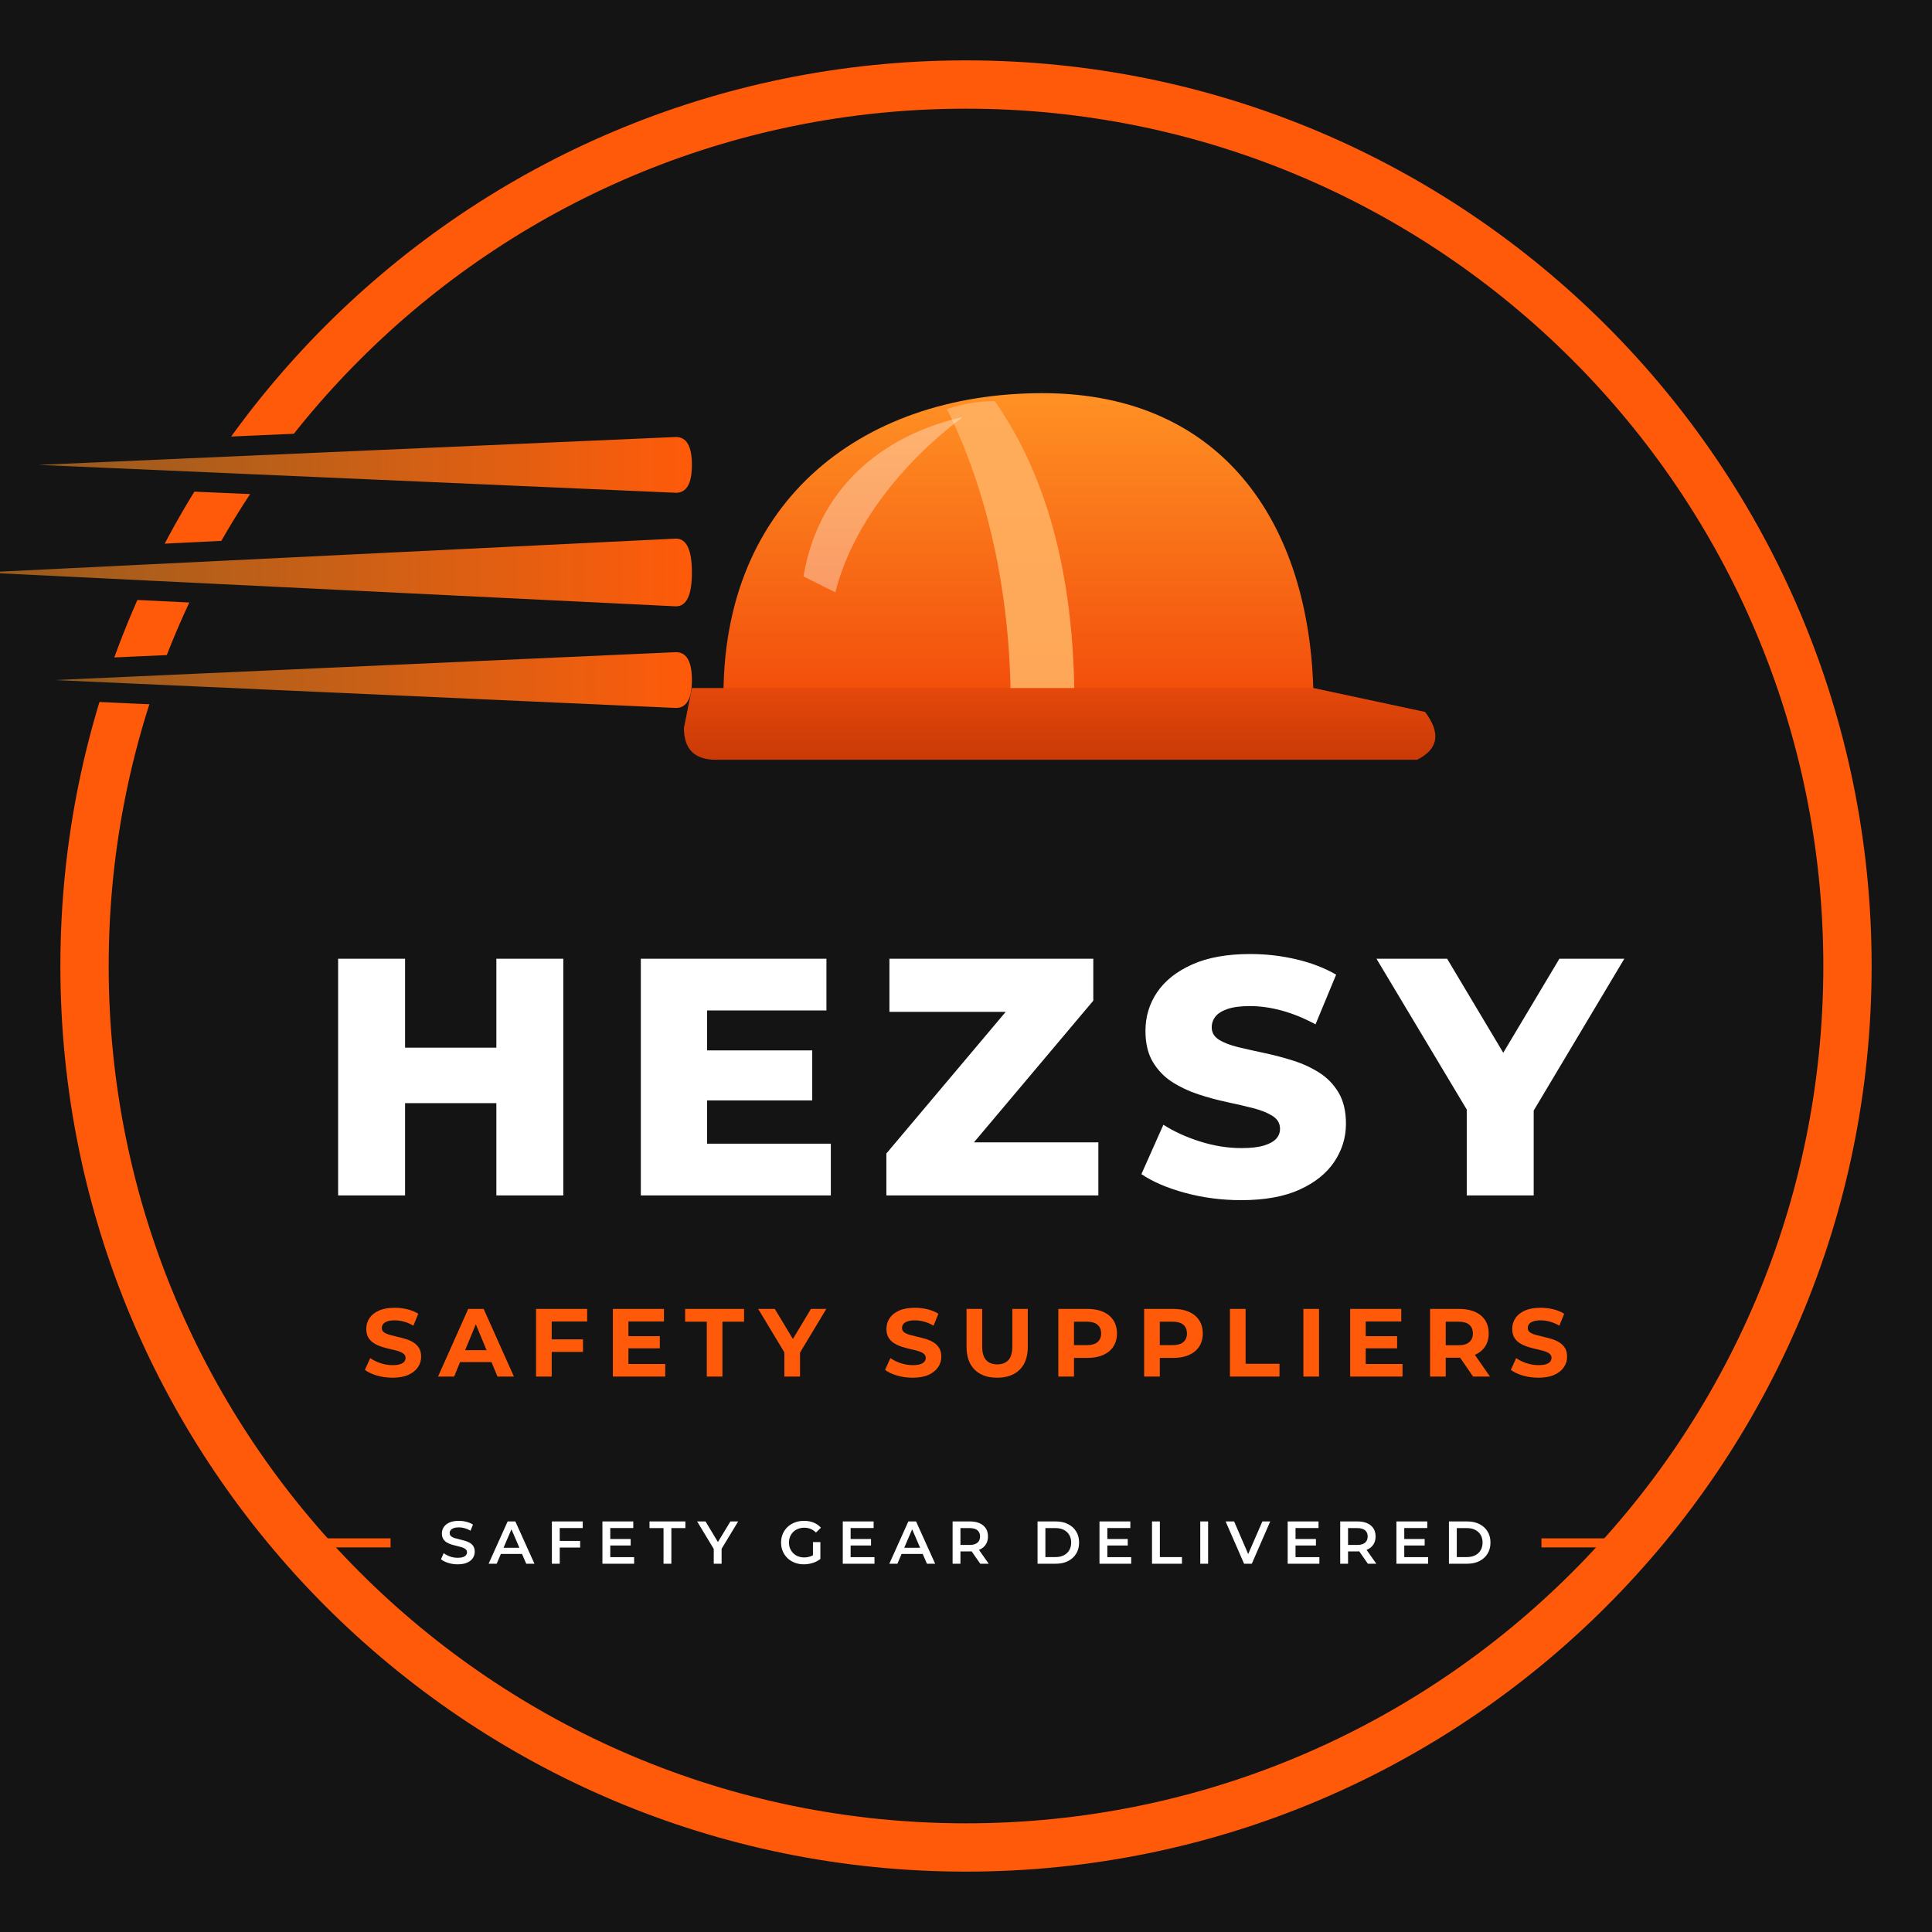
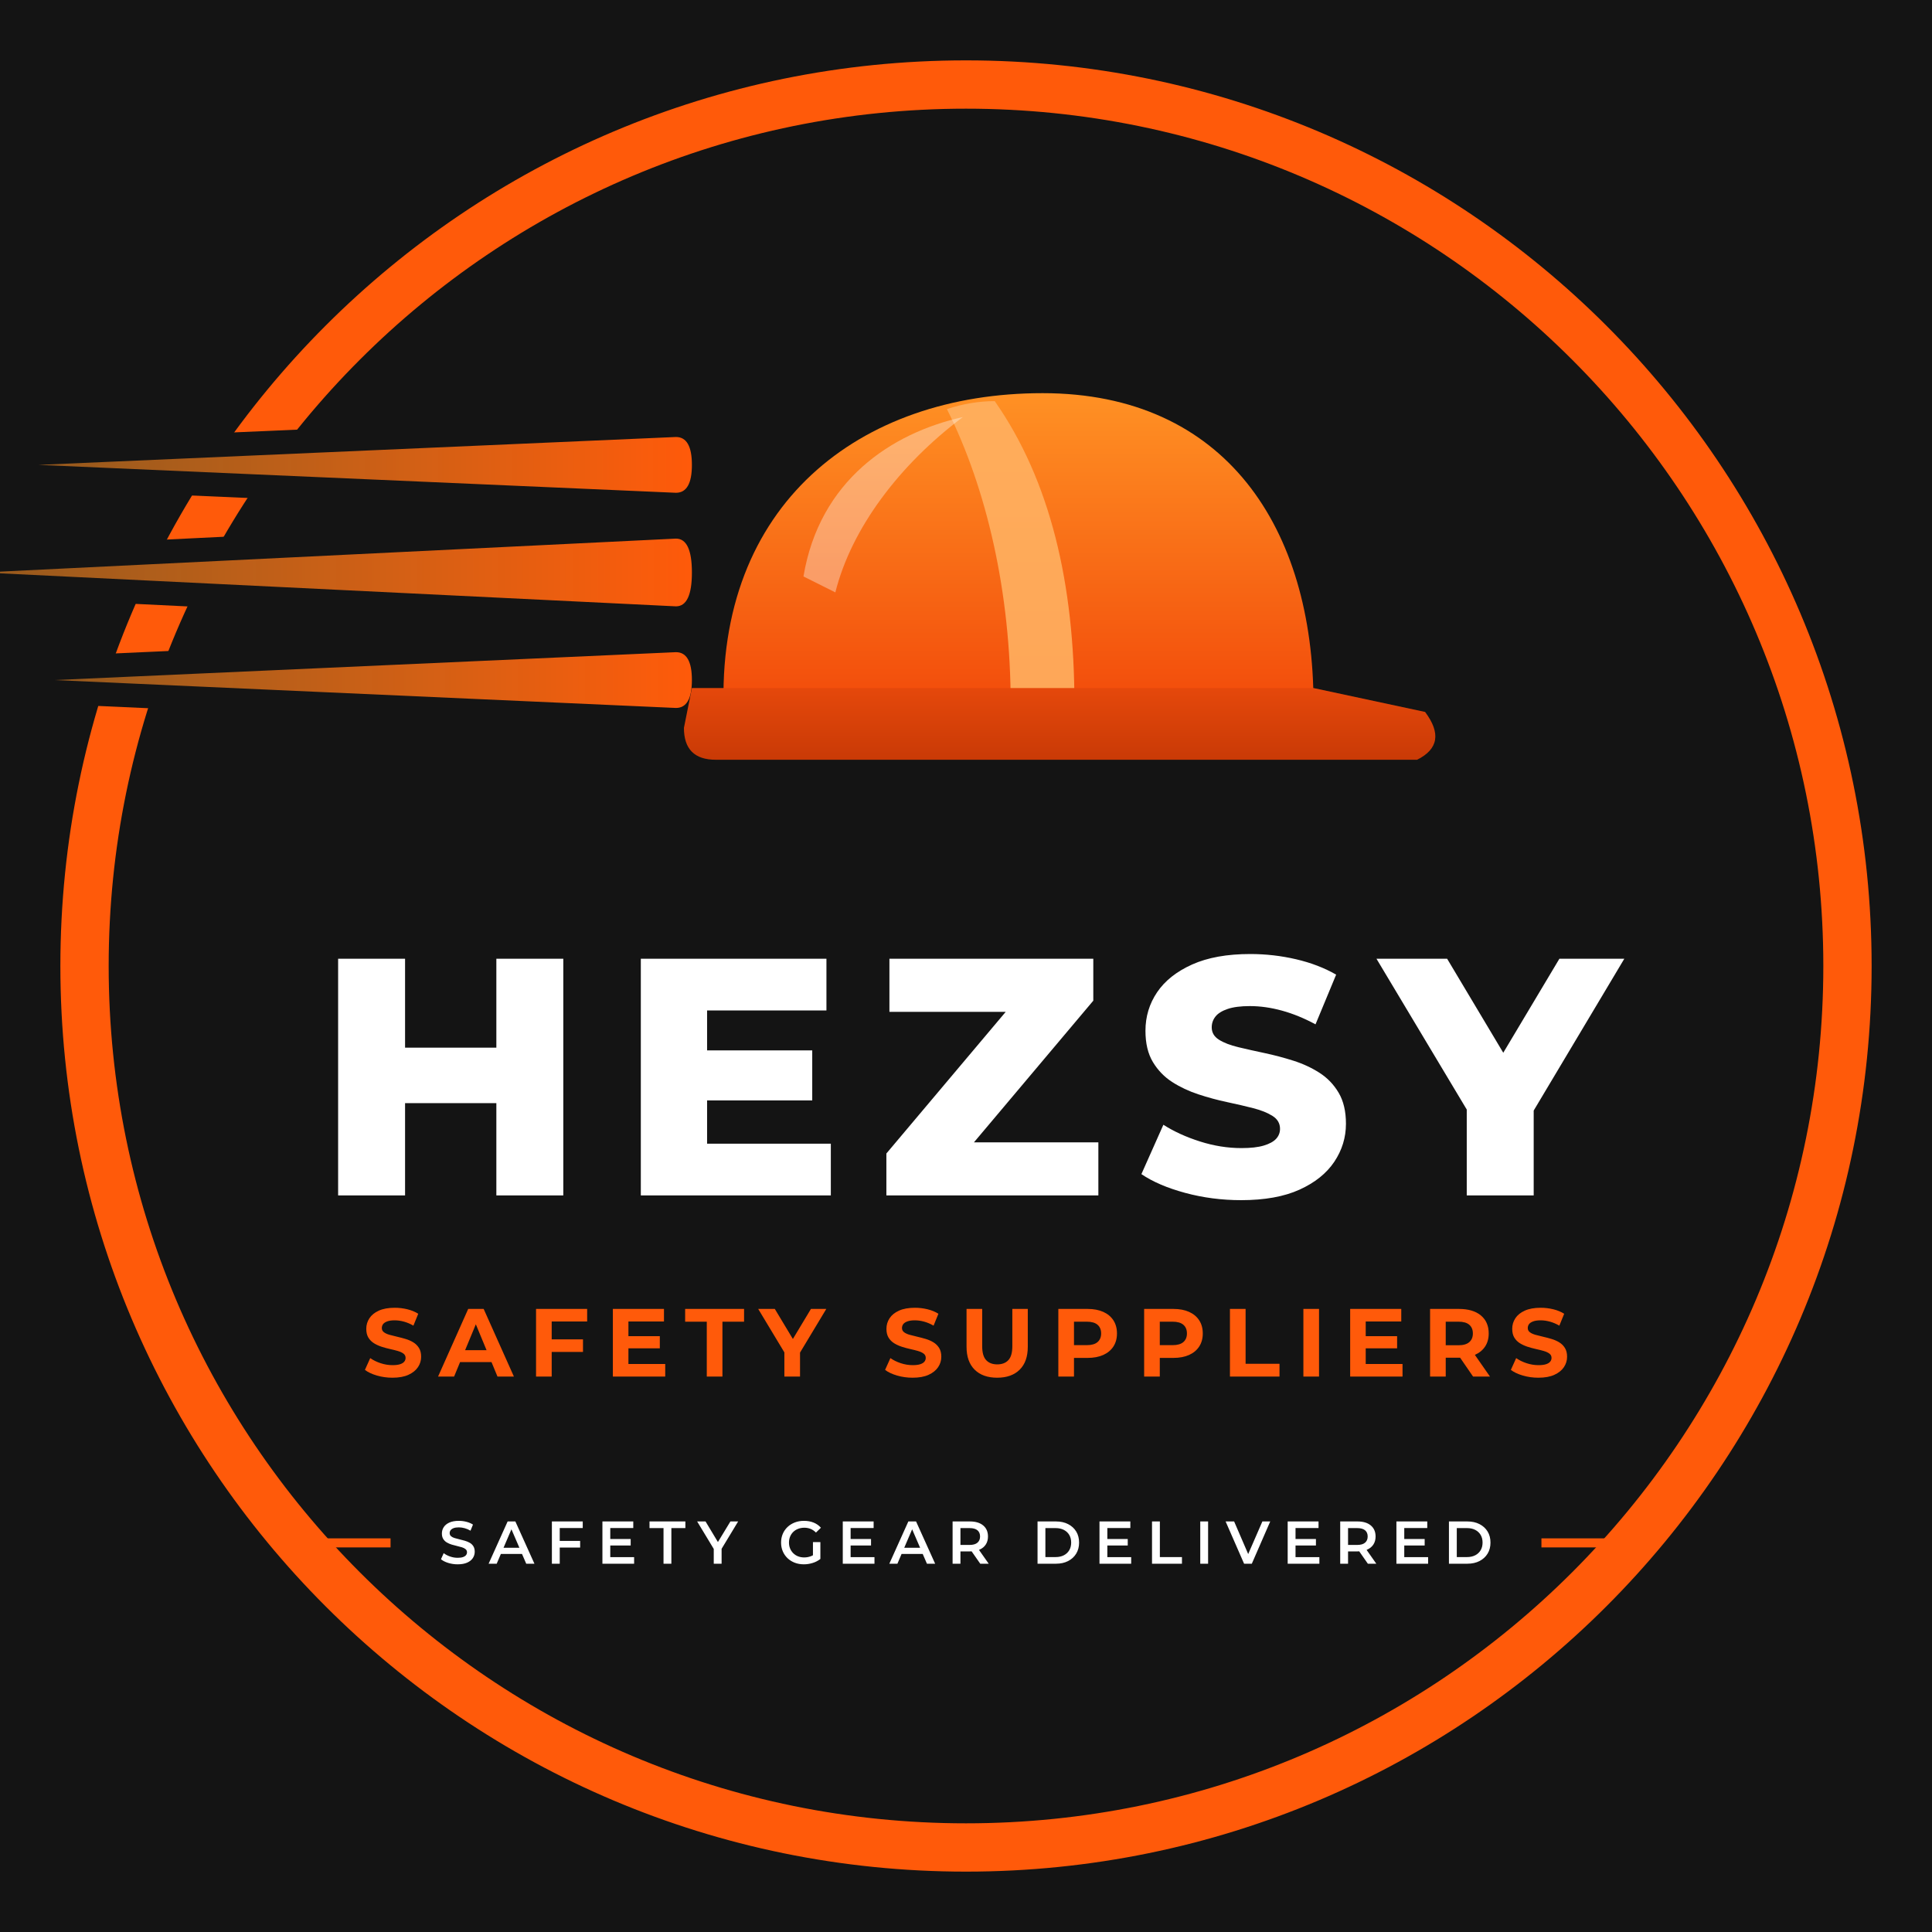
<svg xmlns="http://www.w3.org/2000/svg" viewBox="0 0 640 640" width="640" height="640">
  <defs>
    <linearGradient id="og" x1="0" y1="0" x2="0" y2="1">
      <stop offset="0" stop-color="#FF9124" />
      <stop offset="1" stop-color="#F24A0A" />
    </linearGradient>
    <linearGradient id="rim" x1="0" y1="0" x2="0" y2="1">
      <stop offset="0" stop-color="#E5480B" />
      <stop offset="1" stop-color="#C93A06" />
    </linearGradient>
    <linearGradient id="ln" x1="0" y1="0" x2="1" y2="0">
      <stop offset="0" stop-color="#FF9124" stop-opacity=".55" />
      <stop offset="1" stop-color="#FF5A0A" />
    </linearGradient>
  </defs>
  <rect width="640" height="640" fill="#141414" />
-   <circle cx="320.0" cy="320.0" r="292.0" fill="none" stroke="#FF5A0A" stroke-width="16" />
+   <mask id="rm">
+     <rect width="640" height="640" fill="white" />
+     <g transform="translate(150 22) scale(1.32)">
+       <path d="M-104 100 L56 93.0 Q60 93.0 60 100 Q60 107.0 56 107.0 Z" fill="black" stroke="black" stroke-width="12" stroke-linejoin="round" />
+       <path d="M-118 127 L56 118.5 Q60 118.5 60 127 Q60 135.5 56 135.5 Z" fill="black" stroke="black" stroke-width="12" stroke-linejoin="round" />
+       <path d="M-100 154 L56 147.0 Q60 147.0 60 154 Q60 161.0 56 161.0 Z" fill="black" stroke="black" stroke-width="12" stroke-linejoin="round" />
+     </g>
+   </mask>
+   <circle cx="320.0" cy="320.0" r="292.0" fill="none" stroke="#FF5A0A" stroke-width="16" mask="url(#rm)" />
  <g transform="translate(150 22) scale(1.32)">
-     <path d="M-104 100 L56 93.0 Q60 93.0 60 100 Q60 107.0 56 107.0 Z" fill="url(#ln)" stroke="#141414" stroke-width="10" paint-order="stroke" stroke-linejoin="round" />
-     <path d="M-118 127 L56 118.5 Q60 118.5 60 127 Q60 135.5 56 135.5 Z" fill="url(#ln)" stroke="#141414" stroke-width="10" paint-order="stroke" stroke-linejoin="round" />
-     <path d="M-100 154 L56 147.0 Q60 147.0 60 154 Q60 161.0 56 161.0 Z" fill="url(#ln)" stroke="#141414" stroke-width="10" paint-order="stroke" stroke-linejoin="round" />
+     <path d="M-104 100 L56 93.0 Q60 93.0 60 100 Q60 107.0 56 107.0 Z" fill="url(#ln)" />
+     <path d="M-118 127 L56 118.5 Q60 118.5 60 127 Q60 135.5 56 135.5 Z" fill="url(#ln)" />
+     <path d="M-100 154 L56 147.0 Q60 147.0 60 154 Q60 161.0 56 161.0 Z" fill="url(#ln)" />
    <path fill="url(#og)" d="M68 162 C66 110 102 82 148 82 C194 82 216 116 216 160 Z" />
    <path fill="#FFB061" opacity=".9" d="M136 84 C150 104 156 130 156 160 H140 C140 132 134 106 124 86 Q130 84 136 84 Z" />
    <path fill="#FFFFFF" opacity=".35" d="M88 128 C92 104 110 92 128 88 C112 100 100 116 96 132 Z" />
    <path fill="url(#rim)" d="M60 156 H216 L244 162 Q250 170 242 174 H66 Q58 174 58 166 Z" />
  </g>
  <path fill="#FFFFFF" d="M164.424 396.0V365.424H134.184V396.0H112.008V317.6H134.184V347.056H164.424V317.6H186.6V396.0ZM212.28 396.0V317.6H273.768V334.736H234.232V347.952H269.064V364.528H234.232V378.864H275.224V396.0ZM293.624 396.0V382.112L333.16 335.184H294.632V317.6H362.168V331.488L322.632 378.416H363.848V396.0ZM411.144 397.568Q401.512 397.568 392.608 395.16Q383.704 392.752 378.104 388.944L385.384 372.592Q390.648 375.952 397.536 378.136Q404.424 380.32 411.256 380.32Q415.848 380.32 418.648 379.48Q421.448 378.64 422.736 377.24Q424.024 375.84 424.024 373.936Q424.024 371.248 421.56 369.68Q419.096 368.112 415.176 367.104Q411.256 366.096 406.496 365.088Q401.736 364.08 396.976 362.512Q392.216 360.944 388.296 358.424Q384.376 355.904 381.912 351.816Q379.448 347.728 379.448 341.456Q379.448 334.4 383.312 328.688Q387.176 322.976 394.904 319.504Q402.632 316.032 414.168 316.032Q421.896 316.032 429.344 317.768Q436.792 319.504 442.616 322.864L435.784 339.328Q430.184 336.304 424.696 334.792Q419.208 333.28 414.056 333.28Q409.464 333.28 406.664 334.232Q403.864 335.184 402.632 336.752Q401.4 338.32 401.4 340.336Q401.4 342.912 403.808 344.424Q406.216 345.936 410.192 346.888Q414.168 347.84 418.928 348.848Q423.688 349.856 428.448 351.368Q433.208 352.88 437.128 355.4Q441.048 357.92 443.456 362.008Q445.864 366.096 445.864 372.256Q445.864 379.088 442.0 384.856Q438.136 390.624 430.464 394.096Q422.792 397.568 411.144 397.568ZM485.88 396.0V367.552L455.976 317.6H479.384L497.976 348.736L516.568 317.6H538.072L508.056 367.888V396.0Z" />
  <path fill="#FF5A0A" d="M130.004 456.384Q127.316 456.384 124.852 455.664Q122.388 454.944 120.884 453.792L122.644 449.888Q124.084 450.912 126.052 451.568Q128.02 452.224 130.036 452.224Q131.572 452.224 132.516 451.92Q133.46 451.616 133.908 451.072Q134.356 450.528 134.356 449.824Q134.356 448.928 133.652 448.4Q132.948 447.872 131.796 447.536Q130.644 447.2 129.252 446.896Q127.86 446.592 126.468 446.144Q125.076 445.696 123.924 444.992Q122.772 444.288 122.052 443.136Q121.332 441.984 121.332 440.192Q121.332 438.272 122.372 436.688Q123.412 435.104 125.508 434.16Q127.604 433.216 130.772 433.216Q132.884 433.216 134.932 433.712Q136.98 434.208 138.548 435.2L136.948 439.136Q135.38 438.24 133.812 437.808Q132.244 437.376 130.74 437.376Q129.236 437.376 128.276 437.728Q127.316 438.08 126.9 438.64Q126.484 439.2 126.484 439.936Q126.484 440.8 127.188 441.328Q127.892 441.856 129.044 442.176Q130.196 442.496 131.588 442.816Q132.98 443.136 134.372 443.552Q135.764 443.968 136.916 444.672Q138.068 445.376 138.788 446.528Q139.508 447.68 139.508 449.44Q139.508 451.328 138.452 452.896Q137.396 454.464 135.3 455.424Q133.204 456.384 130.004 456.384ZM145.116 456.0 155.1 433.6H160.22L170.236 456.0H164.796L162.812 451.2H152.412L150.428 456.0ZM161.18 447.264 157.628 438.688 154.076 447.264ZM177.572 456.0V433.6H194.5V437.76H182.756V443.68H193.124V447.84H182.756V456.0ZM203.02 456.0V433.6H219.948V437.76H208.172V442.624H218.572V446.656H208.172V451.84H220.364V456.0ZM234.132 456.0V437.824H226.964V433.6H246.484V437.824H239.316V456.0ZM259.836 456.0V448.0L251.164 433.6H256.668L262.652 443.552L268.636 433.6H273.724L265.02 448.064V456.0ZM302.316 456.384Q299.628 456.384 297.164 455.664Q294.7 454.944 293.196 453.792L294.956 449.888Q296.396 450.912 298.364 451.568Q300.332 452.224 302.348 452.224Q303.884 452.224 304.828 451.92Q305.772 451.616 306.22 451.072Q306.668 450.528 306.668 449.824Q306.668 448.928 305.964 448.4Q305.26 447.872 304.108 447.536Q302.956 447.2 301.564 446.896Q300.172 446.592 298.78 446.144Q297.388 445.696 296.236 444.992Q295.084 444.288 294.364 443.136Q293.644 441.984 293.644 440.192Q293.644 438.272 294.684 436.688Q295.724 435.104 297.82 434.16Q299.916 433.216 303.084 433.216Q305.196 433.216 307.244 433.712Q309.292 434.208 310.86 435.2L309.26 439.136Q307.692 438.24 306.124 437.808Q304.556 437.376 303.052 437.376Q301.548 437.376 300.588 437.728Q299.628 438.08 299.212 438.64Q298.796 439.2 298.796 439.936Q298.796 440.8 299.5 441.328Q300.204 441.856 301.356 442.176Q302.508 442.496 303.9 442.816Q305.292 443.136 306.684 443.552Q308.076 443.968 309.228 444.672Q310.38 445.376 311.1 446.528Q311.82 447.68 311.82 449.44Q311.82 451.328 310.764 452.896Q309.708 454.464 307.612 455.424Q305.516 456.384 302.316 456.384ZM330.324 456.384Q325.556 456.384 322.868 453.728Q320.18 451.072 320.18 446.144V433.6H325.364V445.952Q325.364 449.152 326.676 450.56Q327.988 451.968 330.356 451.968Q332.724 451.968 334.036 450.56Q335.348 449.152 335.348 445.952V433.6H340.468V446.144Q340.468 451.072 337.78 453.728Q335.092 456.384 330.324 456.384ZM350.588 456.0V433.6H360.284Q363.292 433.6 365.468 434.576Q367.644 435.552 368.828 437.376Q370.012 439.2 370.012 441.728Q370.012 444.224 368.828 446.048Q367.644 447.872 365.468 448.848Q363.292 449.824 360.284 449.824H355.772V456.0ZM355.772 445.6H359.996Q362.396 445.6 363.58 444.576Q364.764 443.552 364.764 441.728Q364.764 439.872 363.58 438.848Q362.396 437.824 359.996 437.824H355.772ZM379.012 456.0V433.6H388.708Q391.716 433.6 393.892 434.576Q396.068 435.552 397.252 437.376Q398.436 439.2 398.436 441.728Q398.436 444.224 397.252 446.048Q396.068 447.872 393.892 448.848Q391.716 449.824 388.708 449.824H384.196V456.0ZM384.196 445.6H388.42Q390.82 445.6 392.004 444.576Q393.188 443.552 393.188 441.728Q393.188 439.872 392.004 438.848Q390.82 437.824 388.42 437.824H384.196ZM407.436 456.0V433.6H412.62V451.776H423.852V456.0ZM431.764 456.0V433.6H436.948V456.0ZM447.26 456.0V433.6H464.188V437.76H452.412V442.624H462.812V446.656H452.412V451.84H464.604V456.0ZM473.732 456.0V433.6H483.3Q487.972 433.6 490.564 435.76Q493.156 437.92 493.156 441.728Q493.156 444.224 491.972 446.032Q490.788 447.84 488.612 448.8Q488.58 448.8 488.58 448.832L493.572 456.0H487.972L483.684 449.76Q483.556 449.76 483.428 449.76H478.916V456.0ZM478.916 445.632H483.14Q485.54 445.632 486.724 444.592Q487.908 443.552 487.908 441.728Q487.908 439.872 486.724 438.848Q485.54 437.824 483.14 437.824H478.916ZM509.612 456.384Q506.924 456.384 504.46 455.664Q501.996 454.944 500.492 453.792L502.252 449.888Q503.692 450.912 505.66 451.568Q507.628 452.224 509.644 452.224Q511.18 452.224 512.124 451.92Q513.068 451.616 513.516 451.072Q513.964 450.528 513.964 449.824Q513.964 448.928 513.26 448.4Q512.556 447.872 511.404 447.536Q510.252 447.2 508.86 446.896Q507.468 446.592 506.076 446.144Q504.684 445.696 503.532 444.992Q502.38 444.288 501.66 443.136Q500.94 441.984 500.94 440.192Q500.94 438.272 501.98 436.688Q503.02 435.104 505.116 434.16Q507.212 433.216 510.38 433.216Q512.492 433.216 514.54 433.712Q516.588 434.208 518.156 435.2L516.556 439.136Q514.988 438.24 513.42 437.808Q511.852 437.376 510.348 437.376Q508.844 437.376 507.884 437.728Q506.924 438.08 506.508 438.64Q506.092 439.2 506.092 439.936Q506.092 440.8 506.796 441.328Q507.5 441.856 508.652 442.176Q509.804 442.496 511.196 442.816Q512.588 443.136 513.98 443.552Q515.372 443.968 516.524 444.672Q517.676 445.376 518.396 446.528Q519.116 447.68 519.116 449.44Q519.116 451.328 518.06 452.896Q517.004 454.464 514.908 455.424Q512.812 456.384 509.612 456.384Z" />
  <path fill="#FFFFFF" d="M151.6 518.2Q149.96 518.2 148.46 517.73Q146.96 517.26 146.08 516.52L146.98 514.5Q147.82 515.16 149.06 515.6Q150.3 516.04 151.6 516.04Q152.7 516.04 153.38 515.8Q154.06 515.56 154.38 515.15Q154.7 514.74 154.7 514.22Q154.7 513.58 154.24 513.19Q153.78 512.8 153.05 512.57Q152.32 512.34 151.43 512.14Q150.54 511.94 149.65 511.67Q148.76 511.4 148.03 510.97Q147.3 510.54 146.84 509.82Q146.38 509.1 146.38 507.98Q146.38 506.84 146.99 505.89Q147.6 504.94 148.85 504.37Q150.1 503.8 152.02 503.8Q153.28 503.8 154.52 504.12Q155.76 504.44 156.68 505.04L155.86 507.06Q154.92 506.5 153.92 506.23Q152.92 505.96 152.0 505.96Q150.92 505.96 150.25 506.22Q149.58 506.48 149.27 506.9Q148.96 507.32 148.96 507.86Q148.96 508.5 149.41 508.89Q149.86 509.28 150.59 509.5Q151.32 509.72 152.22 509.93Q153.12 510.14 154.01 510.4Q154.9 510.66 155.63 511.08Q156.36 511.5 156.81 512.22Q157.26 512.94 157.26 514.04Q157.26 515.16 156.65 516.11Q156.04 517.06 154.78 517.63Q153.52 518.2 151.6 518.2ZM161.86 518.0 168.16 504.0H170.72L177.04 518.0H174.32L172.92 514.76H165.92L164.54 518.0ZM172.06 512.72 169.42 506.6 166.8 512.72ZM182.82 518.0V504.0H193.04V506.18H185.42V510.44H192.18V512.64H185.42V518.0ZM199.56 518.0V504.0H209.78V506.18H202.16V509.82H208.92V511.96H202.16V515.82H210.06V518.0ZM219.8 518.0V506.2H215.16V504.0H227.04V506.2H222.4V518.0ZM236.44 518.0V513.1L230.94 504.0H233.72L237.82 510.82L241.96 504.0H244.52L239.04 513.06V518.0ZM266.28 518.2Q264.64 518.2 263.27 517.67Q261.9 517.14 260.88 516.17Q259.86 515.2 259.3 513.88Q258.74 512.56 258.74 511.0Q258.74 509.44 259.3 508.12Q259.86 506.8 260.89 505.83Q261.92 504.86 263.3 504.33Q264.68 503.8 266.32 503.8Q268.1 503.8 269.53 504.38Q270.96 504.96 271.94 506.08L270.3 507.68Q269.48 506.86 268.53 506.47Q267.58 506.08 266.44 506.08Q265.34 506.08 264.4 506.44Q263.46 506.8 262.78 507.46Q262.1 508.12 261.73 509.02Q261.36 509.92 261.36 511.0Q261.36 512.06 261.73 512.96Q262.1 513.86 262.78 514.53Q263.46 515.2 264.38 515.56Q265.3 515.92 266.42 515.92Q267.46 515.92 268.44 515.58Q268.88 515.44 269.3 515.2V510.84H271.76V516.42Q270.66 517.3 269.21 517.75Q267.76 518.2 266.28 518.2ZM279.18 518.0V504.0H289.4V506.18H281.78V509.82H288.54V511.96H281.78V515.82H289.68V518.0ZM294.6 518.0 300.9 504.0H303.46L309.78 518.0H307.06L305.66 514.76H298.66L297.28 518.0ZM304.8 512.72 302.16 506.6 299.54 512.72ZM315.56 518.0V504.0H321.3Q324.1 504.0 325.69 505.32Q327.28 506.64 327.28 508.98Q327.28 510.52 326.56 511.63Q325.84 512.74 324.52 513.32Q324.42 513.38 324.3 513.42L327.52 518.0H324.72L321.86 513.9Q321.6 513.92 321.32 513.92H318.16V518.0ZM318.16 511.78H321.2Q322.92 511.78 323.79 511.04Q324.66 510.3 324.66 508.98Q324.66 507.64 323.79 506.92Q322.92 506.2 321.2 506.2H318.16ZM343.7 518.0V504.0H349.82Q352.1 504.0 353.82 504.88Q355.54 505.76 356.5 507.32Q357.46 508.88 357.46 511.0Q357.46 513.1 356.5 514.67Q355.54 516.24 353.82 517.12Q352.1 518.0 349.82 518.0ZM346.3 515.8H349.7Q351.26 515.8 352.42 515.2Q353.58 514.6 354.21 513.52Q354.84 512.44 354.84 511.0Q354.84 509.54 354.21 508.47Q353.58 507.4 352.42 506.8Q351.26 506.2 349.7 506.2H346.3ZM364.22 518.0V504.0H374.44V506.18H366.82V509.82H373.58V511.96H366.82V515.82H374.72V518.0ZM381.62 518.0V504.0H384.22V515.8H391.54V518.0ZM397.6 518.0V504.0H400.2V518.0ZM412.12 518.0 406 504.0H408.82L413.48 514.8L418.18 504.0H420.78L414.68 518.0ZM426.56 518.0V504.0H436.78V506.18H429.16V509.82H435.92V511.96H429.16V515.82H437.06V518.0ZM443.96 518.0V504.0H449.7Q452.5 504.0 454.09 505.32Q455.68 506.64 455.68 508.98Q455.68 510.52 454.96 511.63Q454.24 512.74 452.92 513.32Q452.82 513.38 452.7 513.42L455.92 518.0H453.12L450.26 513.9Q450 513.92 449.72 513.92H446.56V518.0ZM446.56 511.78H449.6Q451.32 511.78 452.19 511.04Q453.06 510.3 453.06 508.98Q453.06 507.64 452.19 506.92Q451.32 506.2 449.6 506.2H446.56ZM462.58 518.0V504.0H472.8V506.18H465.18V509.82H471.94V511.96H465.18V515.82H473.08V518.0ZM479.98 518.0V504.0H486.1Q488.38 504.0 490.1 504.88Q491.82 505.76 492.78 507.32Q493.74 508.88 493.74 511.0Q493.74 513.1 492.78 514.67Q491.82 516.24 490.1 517.12Q488.38 518.0 486.1 518.0ZM482.58 515.8H485.98Q487.54 515.8 488.7 515.2Q489.86 514.6 490.49 513.52Q491.12 512.44 491.12 511.0Q491.12 509.54 490.49 508.47Q489.86 507.4 488.7 506.8Q487.54 506.2 485.98 506.2H482.58Z" />
  <rect x="100.0" y="509.6" width="29.38" height="3" fill="#FF5A0A" />
  <rect x="510.62" y="509.6" width="29.38" height="3" fill="#FF5A0A" />
</svg>
